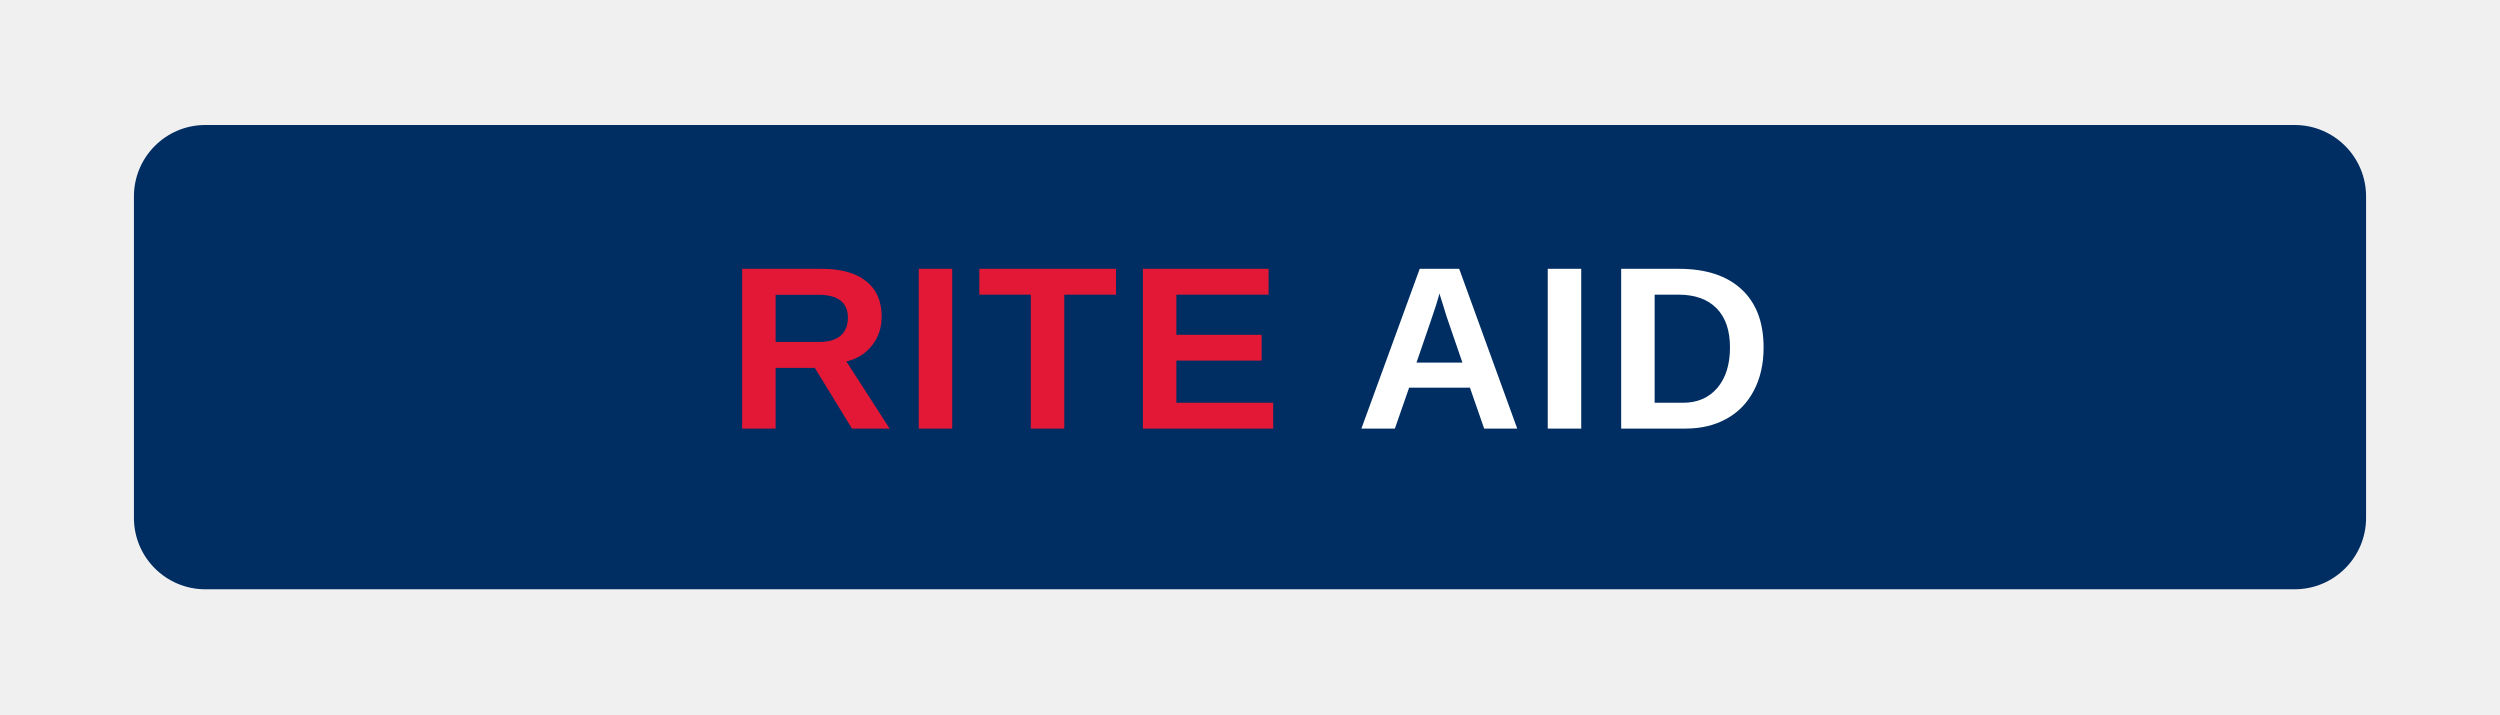
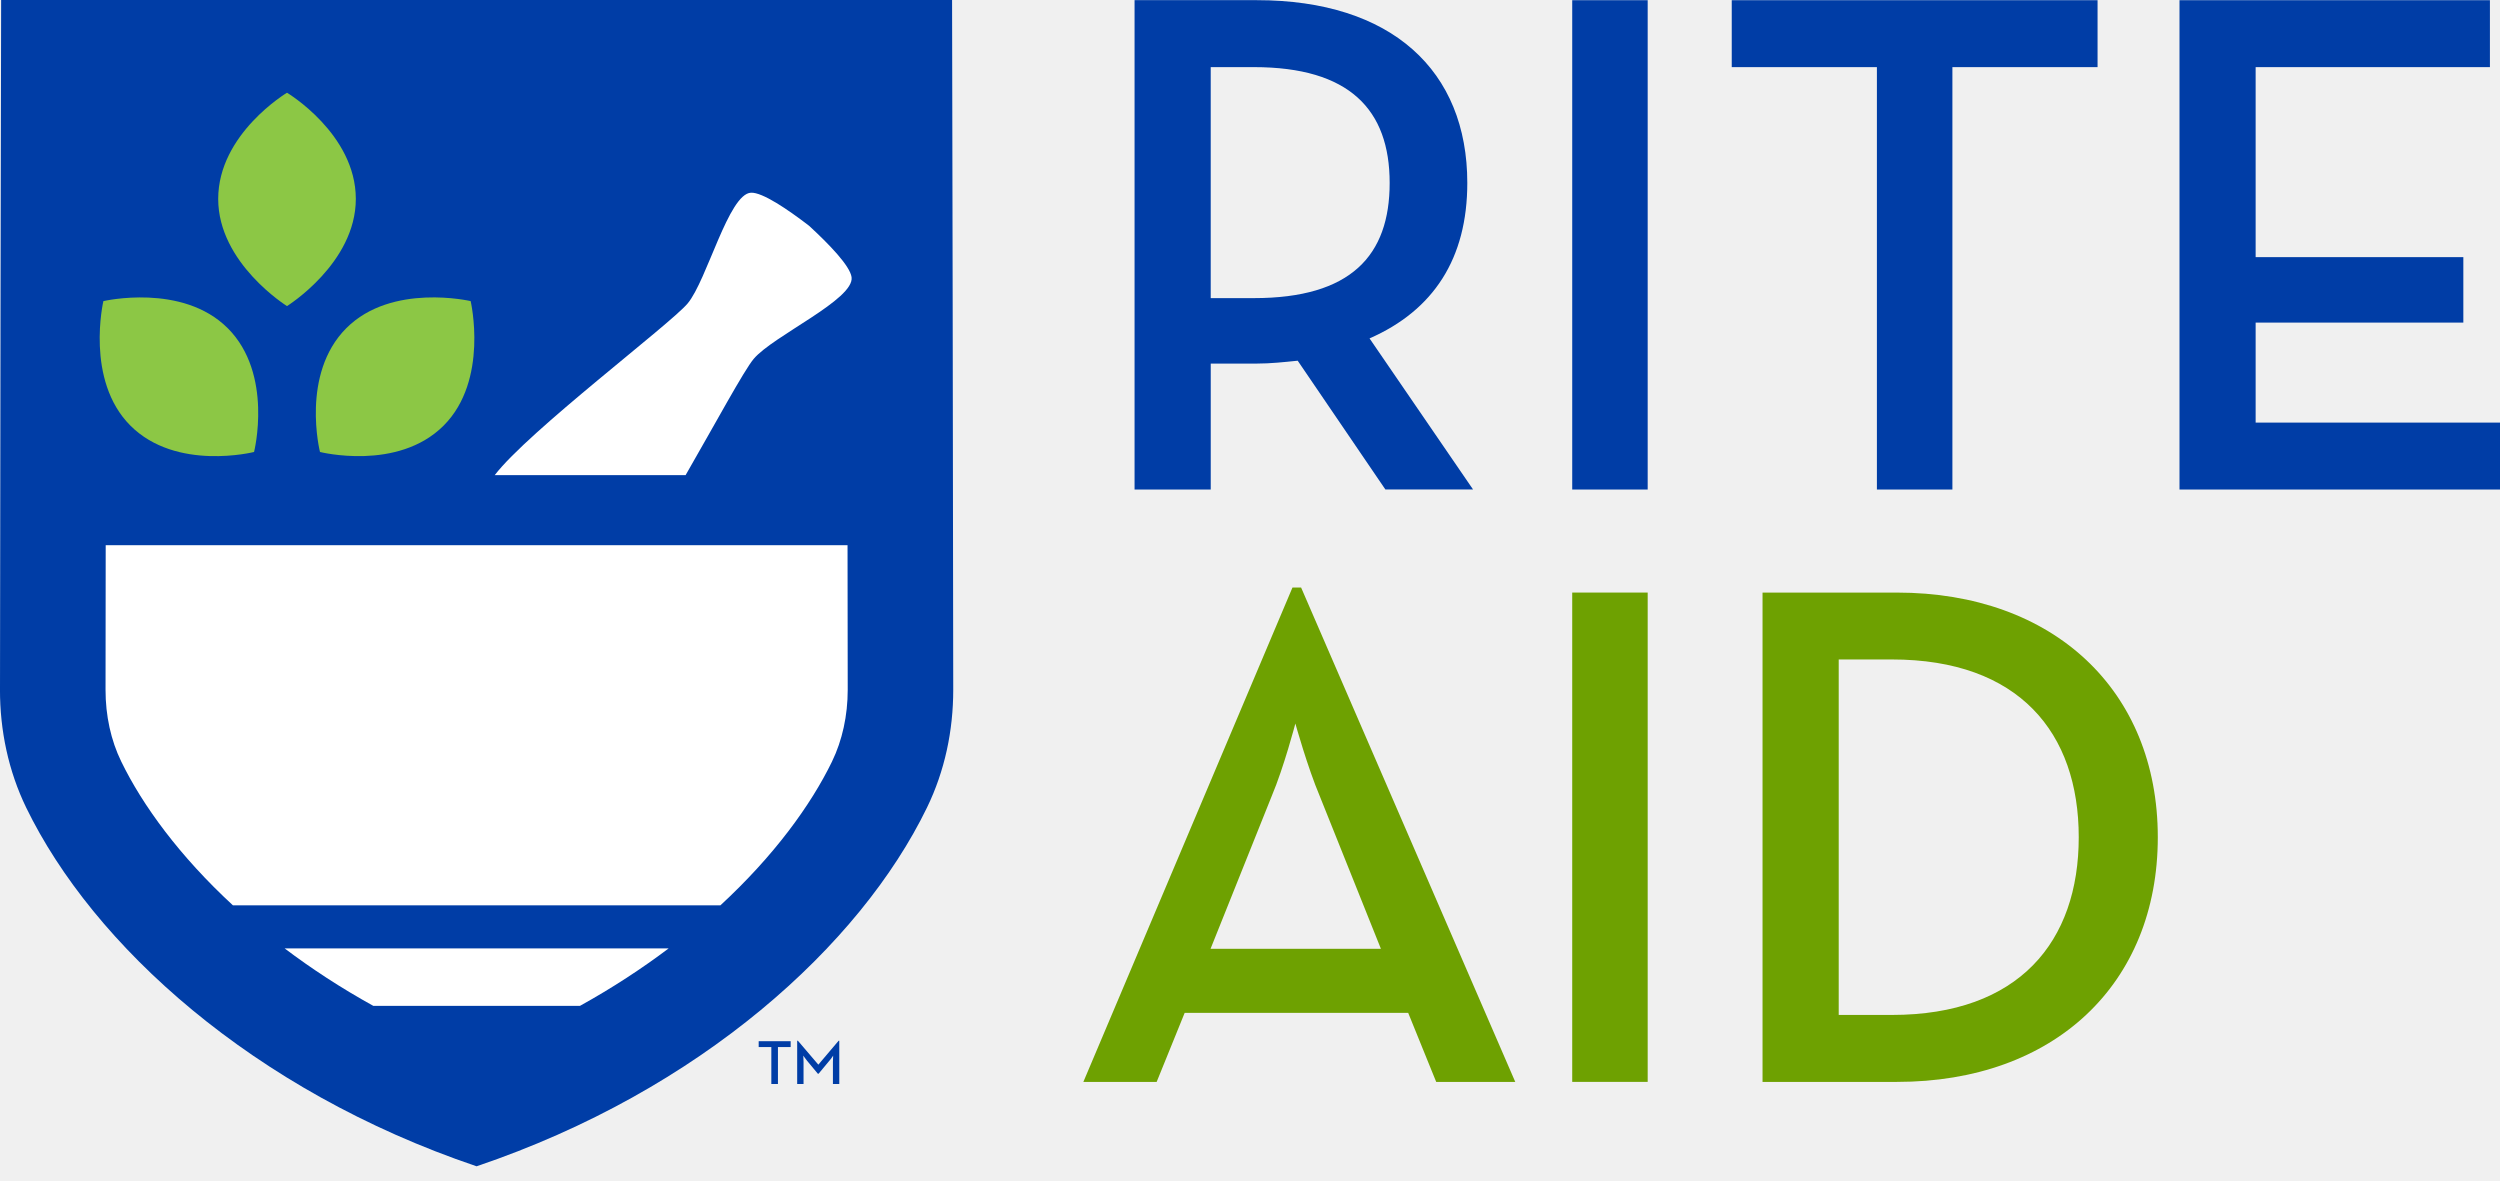
- <svg xmlns="http://www.w3.org/2000/svg" viewBox="0 0 280 80" width="280" height="80">
-   <rect x="15" y="14" width="250" height="52" rx="8" fill="#002D62" />
-   <text x="140" y="48" font-family="'Arial Black', Arial, sans-serif" font-size="26" font-weight="900" fill="#E31837" text-anchor="middle" letter-spacing="1">RITE <tspan fill="#FFFFFF">AID</tspan>
-   </text>
+ <svg xmlns="http://www.w3.org/2000/svg" fill="none" height="217.256" viewBox="0 0 125 59" width="460.287">
+   <path d="m108.975 24.477h16.025v-3.347h-12.218v-5.001h10.385v-3.274h-10.385v-9.498h11.714v-3.347h-15.521zm-15.128 0h3.773v-21.121h7.258v-3.347h-18.291v3.347h7.258v21.121zm-15.236 0h3.773v-24.467h-3.773zm-18.075-9.571v-11.55h2.156c4.779 0 6.791 2.123 6.791 5.793 0 3.635-1.941 5.757-6.791 5.757zm7.941 2.014c3.199-1.403 4.888-3.993 4.888-7.772 0-5.613-3.773-9.14-10.529-9.14h-6.108v24.467h3.809v-6.296h2.299c.683 0 1.366-.073 2.049-.144l4.384 6.439h4.384z" fill="#003da6" />
+   <path d="m0 34.483c.007-9.466.047-30.371.057-34.483h47.547c.01 4.114.051 25.018.058 34.483.002 2.04-.421 4.064-1.315 5.901-3.337 6.866-11.309 14.139-22.516 17.93h-.002-.002c-11.206-3.792-19.177-11.064-22.516-17.93-.891-1.837-1.314-3.861-1.312-5.901z" fill="#003da6" />
+   <g fill="#fff">
+     <path d="m34.281 23.756c1.498-2.602 2.921-5.238 3.402-5.81.969-1.156 5.05-2.974 4.896-4.088-.078-.564-1.119-1.644-2.128-2.571-1.087-.835-2.33-1.674-2.898-1.652-1.121.042-2.203 4.383-3.172 5.539-.876 1.044-7.966 6.389-9.645 8.583z" />
+     <path d="m14.233 47.421c1.332 1.006 2.808 1.974 4.434 2.873h10.33c1.626-.901 3.102-1.869 4.434-2.873z" />
+     <path d="m41.603 38.072c.512-1.055.783-2.294.783-3.585-.002-2.008-.005-4.503-.009-7.227h-37.092c-.003 2.732-.007 5.231-.008 7.227-.002 1.292.269 2.531.783 3.585 1.068 2.199 2.923 4.737 5.586 7.195h24.374c2.663-2.458 4.516-4.996 5.584-7.195z" />
+   </g>
+   <path d="m11.385 16.409c-2.272-2.275-6.216-1.353-6.216-1.353s-.921 3.949 1.351 6.224c2.298 2.301 6.183 1.319 6.183 1.319s.981-3.892-1.317-6.191zm6.406-6.463c0-3.254-3.441-5.31-3.441-5.31s-3.44 2.057-3.44 5.31c0 3.218 3.44 5.358 3.44 5.358s3.441-2.14 3.441-5.358zm5.741 5.109s-3.944-.923-6.216 1.353c-2.298 2.301-1.317 6.191-1.317 6.191s3.885.98 6.183-1.319c2.272-2.275 1.351-6.224 1.351-6.224z" fill="#8cc745" />
+   <path d="m91.936 50.748v-17.775h2.659c6.36 0 9.342 3.67 9.342 8.887s-2.982 8.887-9.342 8.887zm-3.809 3.347h6.72c7.87 0 13.043-4.894 13.043-12.234s-5.211-12.232-13.043-12.232h-6.72zm-27.599-6.656 3.055-7.628c.61-1.439 1.185-3.635 1.185-3.635s.61 2.194 1.222 3.635l3.055 7.628zm-6.36 6.656h3.665l1.401-3.453h11.175l1.401 3.453h3.953l-10.708-24.719h-.431z" fill="#6ea101" />
+   <path d="m82.384 29.628h-3.773v24.466h3.773z" fill="#6ea101" />
+   <path d="m38.57 52.353h-.636v-.293h1.599v.293h-.636v1.847h-.33v-1.847z" fill="#003da6" />
+   <path d="m39.862 52.038h.034l1.021 1.195 1.013-1.195h.034v2.162h-.318v-1.111c0-.12.012-.308.012-.308s-.103.161-.191.257l-.538.648h-.037l-.538-.648c-.081-.098-.189-.257-.189-.257s.012.19.012.308v1.111h-.318v-2.162z" fill="#003da6" />
</svg>
